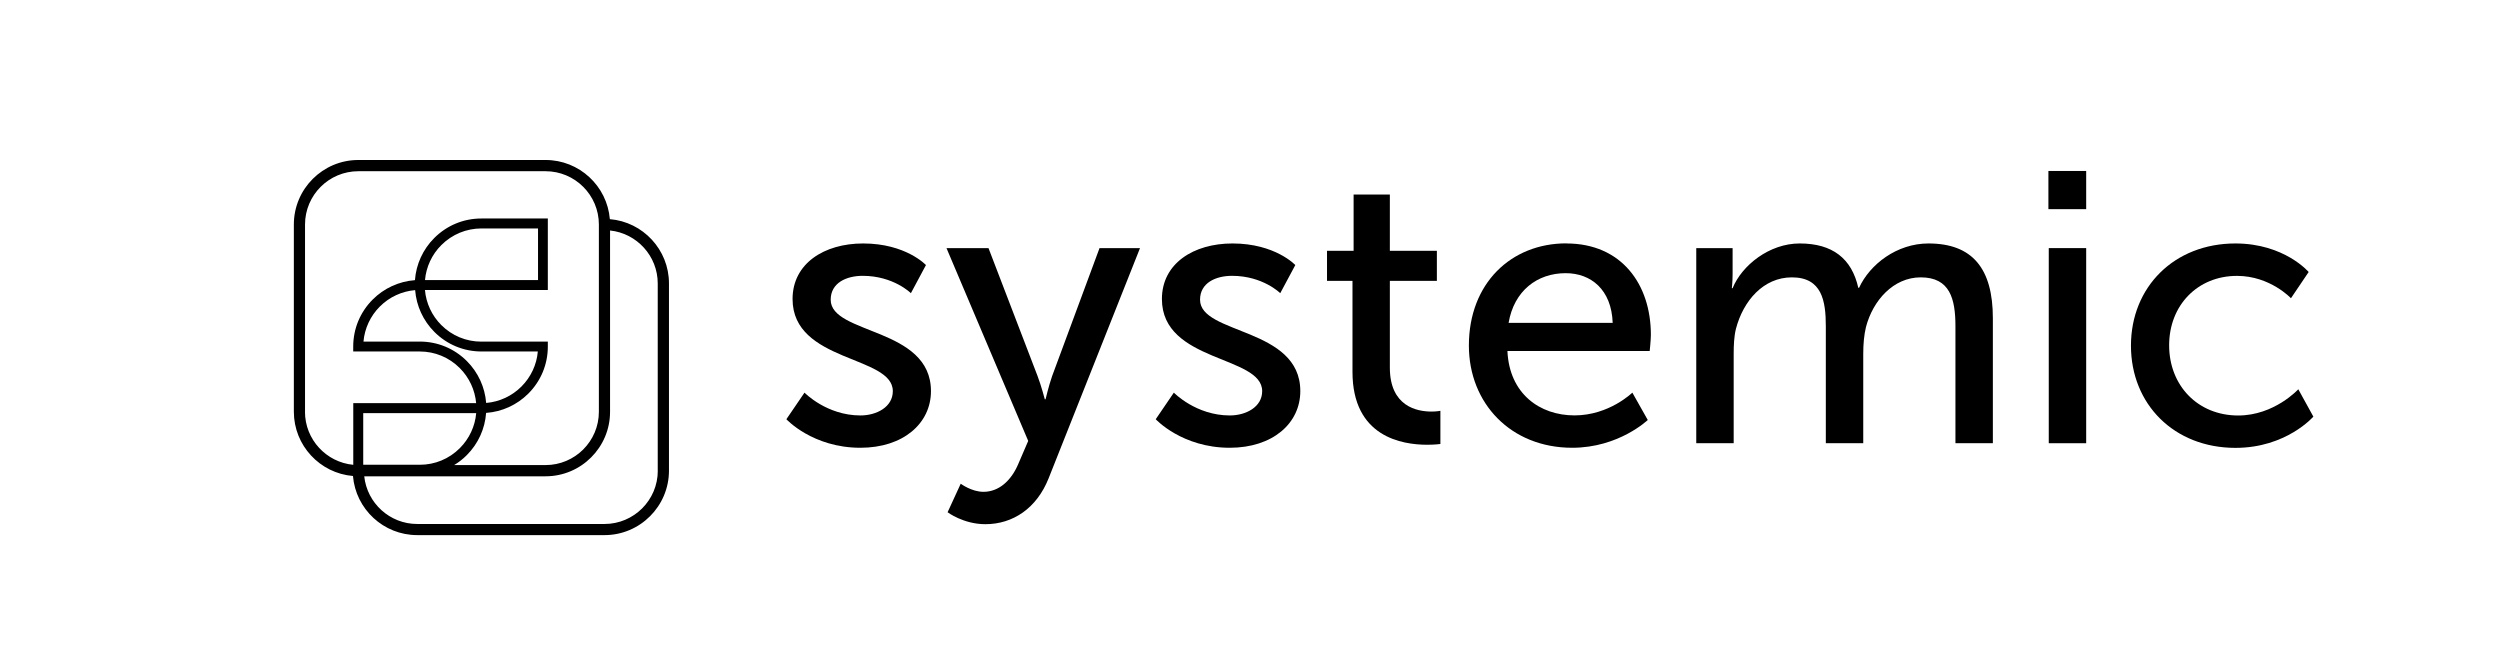
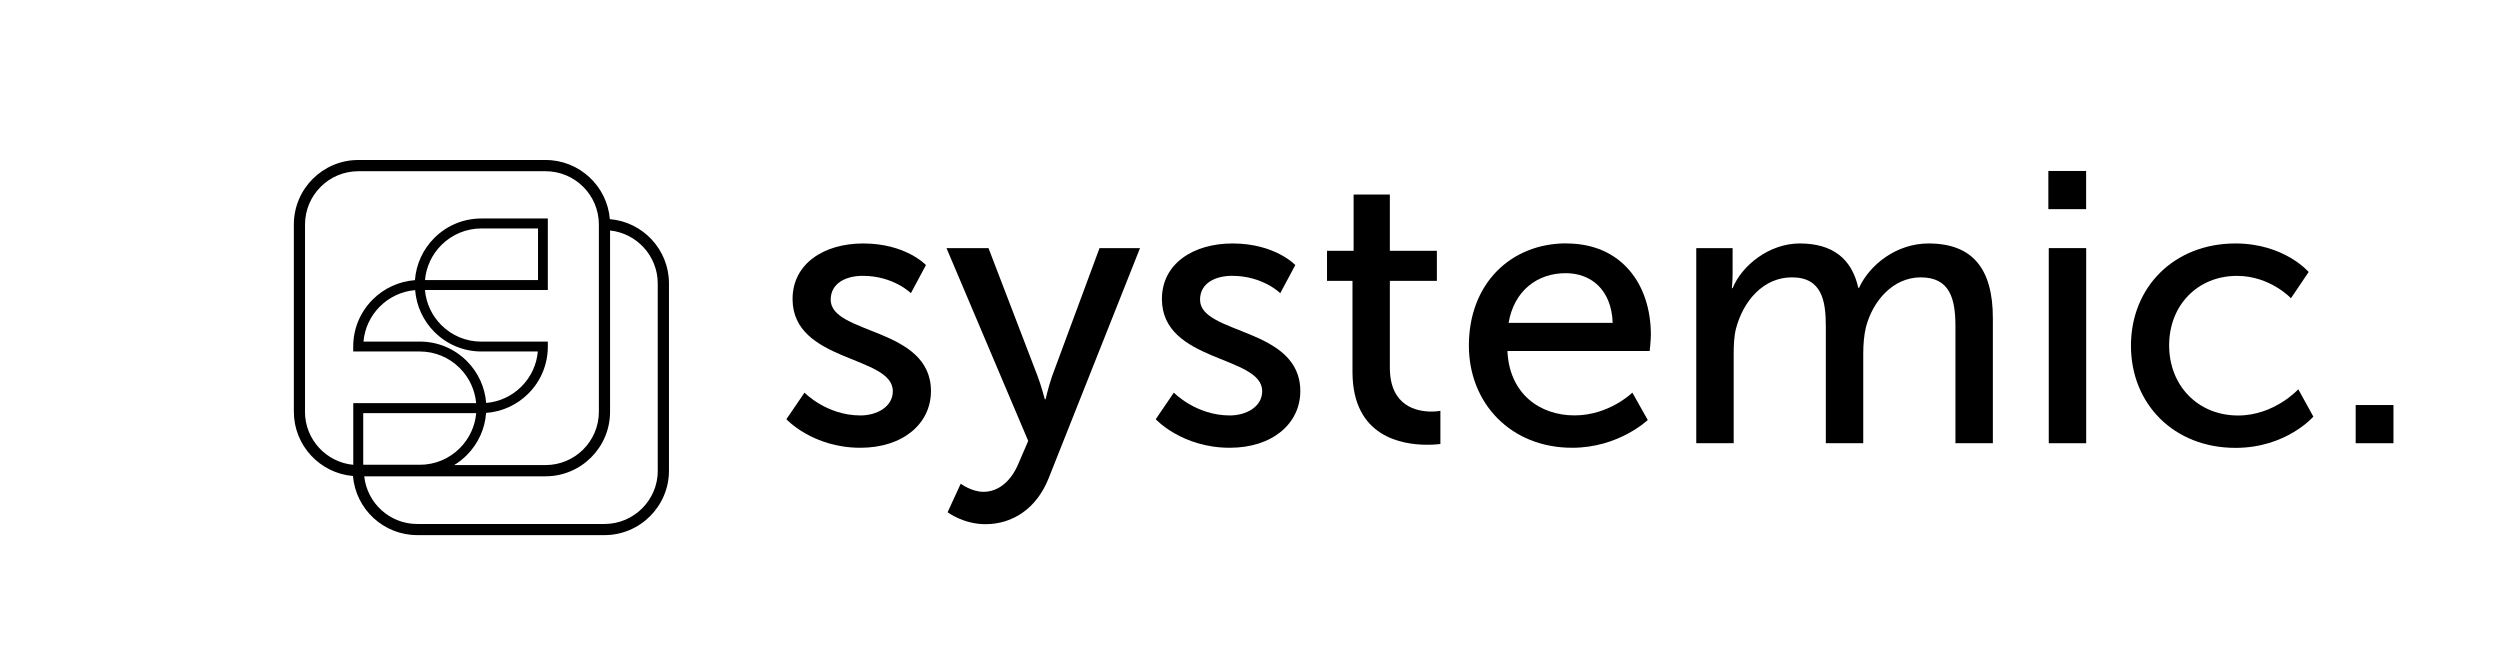
<svg xmlns="http://www.w3.org/2000/svg" id="Layer_1" version="1.1" viewBox="0 0 489.71 131.6">
  <defs>
    <style>
      .st0 {
        display: none;
      }
    </style>
  </defs>
  <g class="st0">
    <path d="M157.51,76.77c0,4.35,3.27,7.08,8.55,7.08,5.83,0,9.25-2.49,9.25-6.53,0-3.11-1.56-4.9-5.99-5.99l-6.45-1.63c-6.53-1.63-9.72-5.05-9.72-10.18,0-6.61,5.52-10.81,13.61-10.81s13.06,4.35,13.29,11.35h-5.21c-.16-4.35-3.19-6.92-8.24-6.92s-8.24,2.25-8.24,6.3c0,2.88,2.02,4.9,6.14,5.91l6.45,1.63c6.53,1.63,9.49,4.66,9.49,10.11,0,6.76-5.75,11.2-14.31,11.2s-13.76-4.51-13.76-11.51h5.14Z" />
    <path d="M184.72,99.32h4.12c3.27,0,6.53-.23,8.4-5.29l1.63-4.43-15.24-39.88h5.68l12.13,32.81,11.9-32.81h5.52l-17.26,46.26c-2.18,5.91-5.83,8.32-11.2,8.32-2.25,0-3.97-.16-5.68-.54v-4.43h0Z" />
    <path d="M226.86,76.77c0,4.35,3.27,7.08,8.55,7.08,5.83,0,9.25-2.49,9.25-6.53,0-3.11-1.56-4.9-5.99-5.99l-6.45-1.63c-6.53-1.63-9.72-5.05-9.72-10.18,0-6.61,5.52-10.81,13.61-10.81s13.06,4.35,13.29,11.35h-5.21c-.16-4.35-3.19-6.92-8.24-6.92s-8.24,2.25-8.24,6.3c0,2.88,2.02,4.9,6.14,5.91l6.45,1.63c6.53,1.63,9.49,4.66,9.49,10.11,0,6.76-5.75,11.2-14.31,11.2s-13.76-4.51-13.76-11.51h5.14Z" />
    <path d="M262,87.34v-33.12h-7.54v-4.51h7.54v-11.9h5.29v11.9h7.54v4.51h-7.54v33.12h-5.29Z" />
    <path d="M278.8,68.53c0-11.74,7.31-19.83,18.04-19.83s17.1,7.23,17.1,17.88v2.64h-29.93c.39,9.17,5.21,14.46,13.29,14.46,6.14,0,10.11-2.64,11.51-7.62h5.13c-2.02,7.93-7.85,12.21-16.72,12.21-11.04,0-18.43-7.93-18.43-19.75h0ZM284.16,65.34h24.41c0-7.23-4.66-12.05-11.74-12.05s-11.74,4.66-12.67,12.05Z" />
    <path d="M322.49,87.34v-37.63h4.66l.62,5.36c1.87-3.97,6.06-6.38,11.35-6.38,5.91,0,10.34,3.11,12.13,8.01,1.71-4.9,6.3-8.01,12.36-8.01,8.16,0,13.53,5.29,13.53,13.99v24.65h-5.21v-23.56c0-6.45-3.58-10.26-9.33-10.26-6.3,0-10.03,4.74-10.03,10.57v23.25h-5.29v-23.64c0-6.38-3.65-10.11-9.33-10.11-6.3,0-10.11,4.66-10.11,10.42v23.32h-5.36v.02Z" />
    <path d="M386.63,35.41c0-2.18,1.79-4.04,3.97-4.04s4.04,1.87,4.04,4.04-1.87,3.97-4.04,3.97-3.97-1.79-3.97-3.97ZM387.95,49.71h5.36v37.63h-5.36s0-37.63,0-37.63Z" />
    <path d="M420.06,48.7c8.71,0,15.08,5.05,16.56,12.83h-5.36c-1.4-5.21-5.91-8.09-11.12-8.09-7.62,0-12.98,5.83-12.98,15.08s4.98,14.93,12.6,14.93c5.6,0,10.11-3.11,11.58-7.93h5.44c-1.79,7.7-8.47,12.75-17.03,12.75-10.65,0-17.88-7.85-17.88-19.67s7.23-19.9,18.19-19.9Z" />
  </g>
  <path d="M119.46,42.93c-.53-6.48-5.97-11.59-12.59-11.59h-36.68c-6.97,0-12.63,5.67-12.63,12.63v36.68c0,6.61,5.11,12.05,11.58,12.59.54,6.48,5.97,11.58,12.59,11.58h36.68c6.97,0,12.63-5.67,12.63-12.63v-36.68c0-6.61-5.11-12.05-11.58-12.58ZM59.75,80.66v-36.68c0-5.76,4.68-10.44,10.44-10.44h36.68c5.76,0,10.44,4.68,10.44,10.44v36.68c0,5.76-4.68,10.44-10.44,10.44h-17.91c.89-.54,1.73-1.19,2.48-1.95,2.22-2.22,3.56-5.16,3.78-8.27,3.12-.22,6.05-1.56,8.27-3.78,2.46-2.46,3.82-5.73,3.82-9.21v-.97h-13.03c-2.96,0-5.74-1.15-7.84-3.25-1.84-1.84-2.98-4.28-3.2-6.87h24.07v-14h-13.03c-3.48,0-6.75,1.36-9.21,3.82-2.22,2.21-3.56,5.15-3.79,8.26h-.03c-3.11.24-6.03,1.58-8.24,3.79-2.46,2.46-3.82,5.73-3.82,9.21v.97h13.03c2.96,0,5.75,1.15,7.84,3.25,1.85,1.85,2.98,4.28,3.21,6.87h-24.07v12.08c-5.3-.5-9.46-4.97-9.46-10.39h0ZM83.25,54.86c.23-2.59,1.36-5.02,3.21-6.86,2.1-2.09,4.88-3.25,7.84-3.25h11.09v10.11h-22.14ZM95.23,78.93c-.24-3.09-1.58-6-3.78-8.2-2.46-2.46-5.73-3.82-9.21-3.82h-11.04c.22-2.58,1.36-5.02,3.21-6.87s4.3-2.99,6.91-3.21c.24,3.09,1.58,6,3.78,8.2,2.46,2.46,5.73,3.82,9.21,3.82h11.04c-.22,2.59-1.36,5.02-3.21,6.87-1.86,1.86-4.3,2.99-6.9,3.21h-.01ZM71.15,91.03v-10.11h22.13c-.22,2.58-1.36,5.02-3.21,6.87-2.09,2.09-4.87,3.25-7.84,3.25h-11.09.01ZM128.85,92.2c0,5.76-4.68,10.44-10.44,10.44h-36.68c-5.39,0-9.83-4.1-10.38-9.34h35.52c6.97,0,12.63-5.67,12.63-12.63v-35.52c5.24.55,9.34,4.99,9.34,10.38v36.68h0Z" />
  <g>
-     <path d="M157.6,76.92s4.31,4.46,10.95,4.46c3.17,0,6.34-1.66,6.34-4.76,0-7.02-19.64-5.59-19.64-18.05,0-6.95,6.19-10.88,13.82-10.88,8.38,0,12.31,4.23,12.31,4.23l-2.95,5.51s-3.4-3.4-9.44-3.4c-3.17,0-6.27,1.36-6.27,4.68,0,6.87,19.64,5.36,19.64,17.9,0,6.34-5.44,11.1-13.82,11.1-9.37,0-14.5-5.59-14.5-5.59l3.55-5.21Z" />
-     <path d="M188.19,94.75s2.11,1.59,4.46,1.59c2.95,0,5.44-2.11,6.87-5.59l1.89-4.38-16.01-37.77h8.23l9.59,25c.75,1.96,1.44,4.61,1.44,4.61h.15s.6-2.57,1.28-4.53l9.29-25.08h7.93l-17.9,45.09c-2.34,5.89-7.02,8.99-12.39,8.99-4.31,0-7.4-2.34-7.4-2.34l2.57-5.59Z" />
-     <path d="M229.95,76.92s4.31,4.46,10.95,4.46c3.17,0,6.34-1.66,6.34-4.76,0-7.02-19.64-5.59-19.64-18.05,0-6.95,6.19-10.88,13.82-10.88,8.38,0,12.31,4.23,12.31,4.23l-2.95,5.51s-3.4-3.4-9.44-3.4c-3.17,0-6.27,1.36-6.27,4.68,0,6.87,19.64,5.36,19.64,17.9,0,6.34-5.44,11.1-13.82,11.1-9.37,0-14.5-5.59-14.5-5.59l3.55-5.21Z" />
-     <path d="M264.92,55.02h-4.98v-5.89h5.21v-11.03h7.1v11.03h9.21v5.89h-9.21v16.99c0,7.63,5.36,8.61,8.16,8.61,1.06,0,1.74-.15,1.74-.15v6.5s-1.06.15-2.57.15c-4.91,0-14.65-1.51-14.65-14.28v-17.82Z" />
-     <path d="M306.84,47.69c10.8,0,16.54,8.01,16.54,17.9,0,.98-.23,3.17-.23,3.17h-27.87c.38,8.38,6.34,12.61,13.14,12.61s11.33-4.46,11.33-4.46l3.02,5.36s-5.67,5.44-14.8,5.44c-12.01,0-20.24-8.69-20.24-20.02,0-12.16,8.23-20.02,19.11-20.02ZM315.9,63.25c-.23-6.57-4.3-9.74-9.21-9.74-5.59,0-10.12,3.47-11.18,9.74h20.39Z" />
-     <path d="M332.29,48.6h7.1v5.06c0,1.51-.15,2.79-.15,2.79h.15c1.81-4.46,7.18-8.76,13.14-8.76,6.42,0,10.2,2.95,11.48,8.69h.15c2.12-4.61,7.4-8.69,13.6-8.69,8.61,0,12.61,4.91,12.61,14.65v24.47h-7.33v-22.89c0-5.36-1.06-9.59-6.8-9.59-5.36,0-9.37,4.53-10.73,9.74-.38,1.59-.53,3.32-.53,5.29v17.45h-7.33v-22.89c0-4.99-.76-9.59-6.65-9.59-5.59,0-9.52,4.61-10.95,10.05-.38,1.51-.45,3.25-.45,4.99v17.45h-7.33v-38.22Z" />
-     <path d="M401.25,33.49h7.4v7.48h-7.4v-7.48ZM401.32,48.6h7.33v38.22h-7.33v-38.22Z" />
-     <path d="M437.88,47.69c9.59,0,14.35,5.59,14.35,5.59l-3.47,5.14s-4.08-4.38-10.57-4.38c-7.7,0-13.29,5.74-13.29,13.6s5.59,13.75,13.52,13.75c7.1,0,11.78-5.14,11.78-5.14l2.95,5.36s-5.29,6.12-15.26,6.12c-12.01,0-20.47-8.54-20.47-20.02s8.46-20.02,20.47-20.02Z" />
+     <g>
+       <path d="M157.6,76.92s4.31,4.46,10.95,4.46c3.17,0,6.34-1.66,6.34-4.76,0-7.02-19.64-5.59-19.64-18.05,0-6.95,6.19-10.88,13.82-10.88,8.38,0,12.31,4.23,12.31,4.23l-2.95,5.51s-3.4-3.4-9.44-3.4c-3.17,0-6.27,1.36-6.27,4.68,0,6.87,19.64,5.36,19.64,17.9,0,6.34-5.44,11.1-13.82,11.1-9.37,0-14.5-5.59-14.5-5.59l3.55-5.21Z" />
+       <path d="M188.19,94.75s2.11,1.59,4.46,1.59c2.95,0,5.44-2.11,6.87-5.59l1.89-4.38-16.01-37.77h8.23l9.59,25c.75,1.96,1.44,4.61,1.44,4.61h.15s.6-2.57,1.28-4.53l9.29-25.08h7.93l-17.9,45.09c-2.34,5.89-7.02,8.99-12.39,8.99-4.31,0-7.4-2.34-7.4-2.34l2.57-5.59Z" />
+       <path d="M229.95,76.92s4.31,4.46,10.95,4.46c3.17,0,6.34-1.66,6.34-4.76,0-7.02-19.64-5.59-19.64-18.05,0-6.95,6.19-10.88,13.82-10.88,8.38,0,12.31,4.23,12.31,4.23l-2.95,5.51s-3.4-3.4-9.44-3.4c-3.17,0-6.27,1.36-6.27,4.68,0,6.87,19.64,5.36,19.64,17.9,0,6.34-5.44,11.1-13.82,11.1-9.37,0-14.5-5.59-14.5-5.59l3.55-5.21Z" />
+       <path d="M264.92,55.02h-4.98v-5.89h5.21v-11.03h7.1v11.03h9.21v5.89h-9.21v16.99c0,7.63,5.36,8.61,8.16,8.61,1.06,0,1.74-.15,1.74-.15v6.5s-1.06.15-2.57.15c-4.91,0-14.65-1.51-14.65-14.28v-17.82Z" />
+       <path d="M306.84,47.69c10.8,0,16.54,8.01,16.54,17.9,0,.98-.23,3.17-.23,3.17h-27.87c.38,8.38,6.34,12.61,13.14,12.61s11.33-4.46,11.33-4.46l3.02,5.36s-5.67,5.44-14.8,5.44c-12.01,0-20.24-8.69-20.24-20.02,0-12.16,8.23-20.02,19.11-20.02ZM315.9,63.25c-.23-6.57-4.3-9.74-9.21-9.74-5.59,0-10.12,3.47-11.18,9.74h20.39Z" />
+       <path d="M332.29,48.6h7.1v5.06c0,1.51-.15,2.79-.15,2.79h.15c1.81-4.46,7.18-8.76,13.14-8.76,6.42,0,10.2,2.95,11.48,8.69h.15c2.12-4.61,7.4-8.69,13.6-8.69,8.61,0,12.61,4.91,12.61,14.65v24.47h-7.33v-22.89c0-5.36-1.06-9.59-6.8-9.59-5.36,0-9.37,4.53-10.73,9.74-.38,1.59-.53,3.32-.53,5.29v17.45h-7.33v-22.89c0-4.99-.76-9.59-6.65-9.59-5.59,0-9.52,4.61-10.95,10.05-.38,1.51-.45,3.25-.45,4.99v17.45h-7.33v-38.22Z" />
+       <path d="M401.24,33.49h7.4v7.48h-7.4v-7.48ZM401.32,48.6h7.33v38.22h-7.33v-38.22Z" />
+       <path d="M437.88,47.69c9.59,0,14.35,5.59,14.35,5.59l-3.47,5.14s-4.08-4.38-10.57-4.38c-7.7,0-13.29,5.74-13.29,13.6s5.59,13.75,13.52,13.75c7.1,0,11.78-5.14,11.78-5.14l2.95,5.36s-5.29,6.12-15.26,6.12c-12.01,0-20.47-8.54-20.47-20.02s8.46-20.02,20.47-20.02Z" />
+     </g>
+     <path d="M461.44,79.34h7.4v7.48h-7.4v-7.48Z" />
  </g>
</svg>
